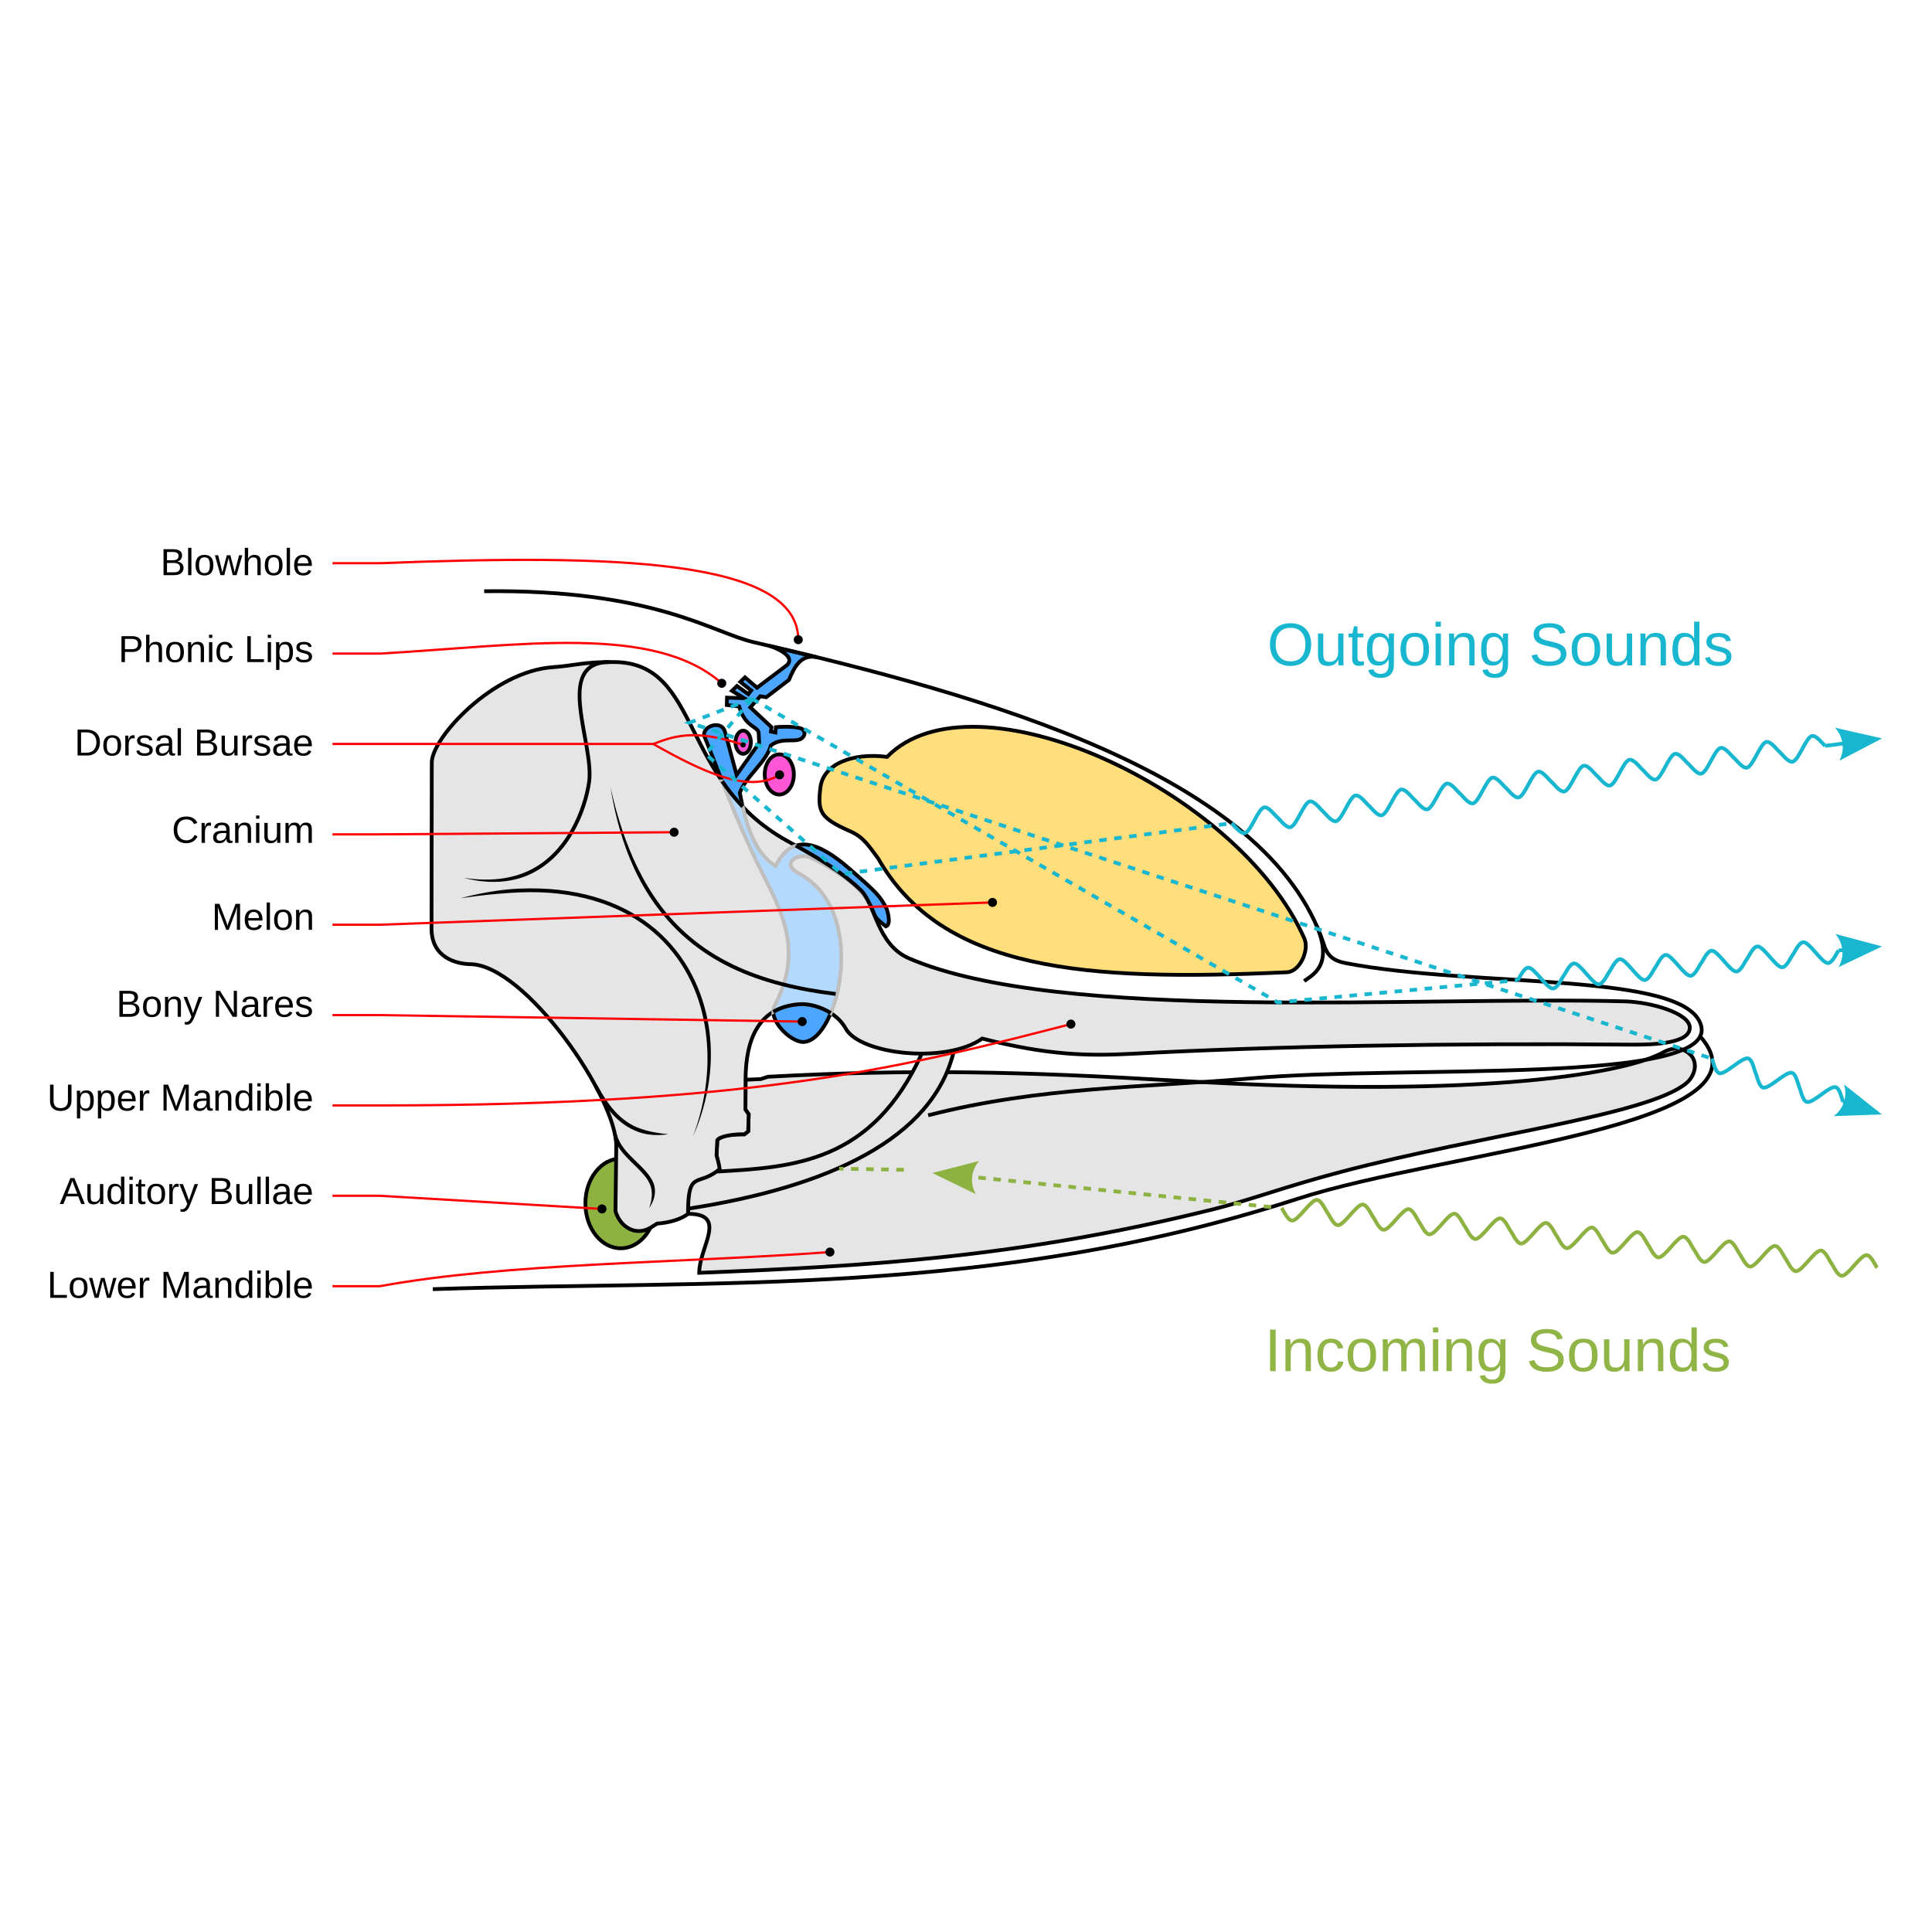
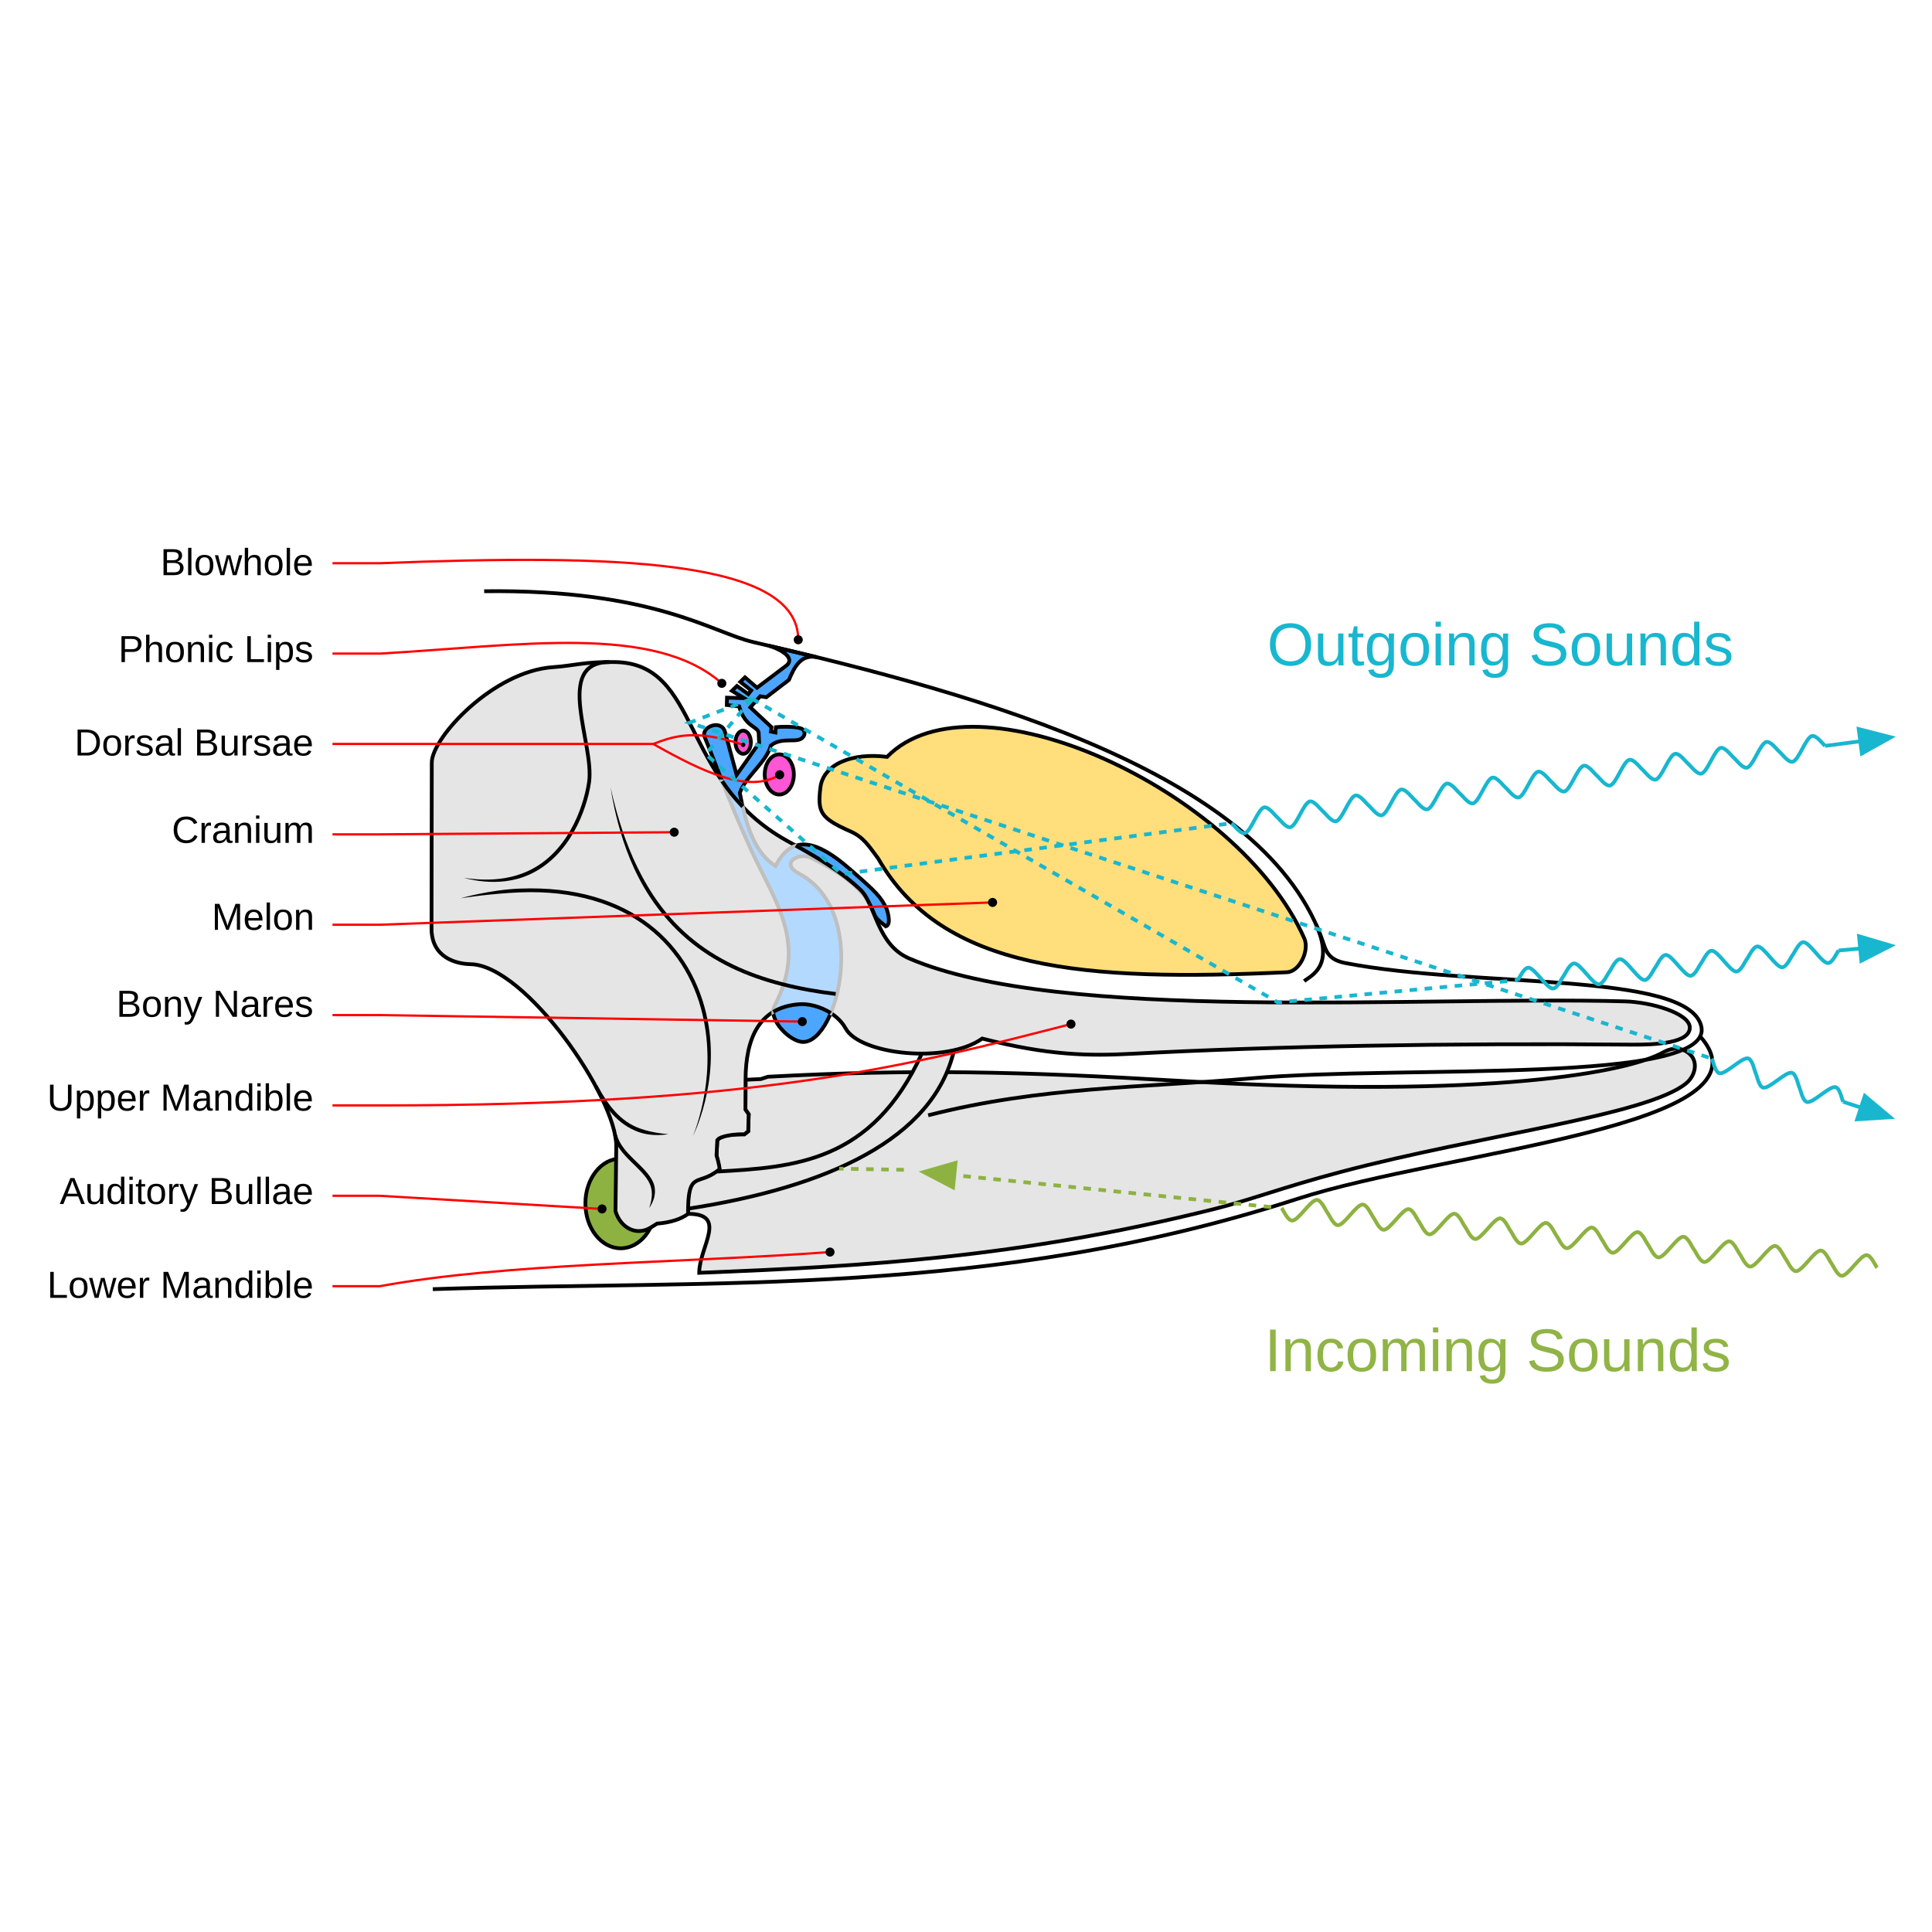
<svg xmlns="http://www.w3.org/2000/svg" version="1.1" viewBox="0 0 512 512">
  <defs>
    <marker id="dot1" overflow="visible" orient="auto">
-       <path d="m1.96 0c0 1.104-0.896 2-2 2s-2-0.896-2-2 0.896-2 2-2 2 0.896 2 2z" />
+       <circle r="2" fill="#000" stroke="none" />
    </marker>
    <marker id="dot2" overflow="visible" orient="auto">
-       <path d="m1.96 0c0 1.104-0.896 2-2 2s-2-0.896-2-2 0.896-2 2-2 2 0.896 2 2z" transform="scale(0.6)" />
+       <circle r="1" fill="#000" stroke="none" />
    </marker>
    <marker id="arrow1" overflow="visible" orient="auto">
-       <path fill="#18B7CF" d="m-10.69-4.437 12.019 4.42-12.019 4.42c1.92-2.609 1.909-6.179 0-8.839z" />
+       <path fill="#18B7CF" stroke="none" d="m-5-4 10 4-10 4z" />
    </marker>
    <marker id="arrow2" overflow="visible" orient="auto">
-       <path fill="#8db241" d="m-10.69-4.437 12.019 4.42-12.019 4.42c1.92-2.609 1.909-6.179 0-8.839z" />
+       <path fill="#8db241" stroke="none" d="m-5-4 10 4-10 4z" />
    </marker>
  </defs>
  <ellipse fill="#8db241" stroke="#000" cx="164.5" cy="318.92" rx="9.363" ry="11.892" />
  <ellipse fill="#fe56d4" stroke="#000" cx="206.52" cy="205.24" rx="3.861" ry="5.324" />
  <ellipse fill="#fe56d4" stroke="#000" cx="196.95" cy="196.7" rx="2.043" ry="3.066" />
  <path fill="#4ca6ff" stroke="#000" d="m214.84 227.29c14.504 7.094 15.576 12.222 17.023 15.345 0.265 0.572 0.681 1.007 1.263 1.511 0.769 0.667 1.633 1.361 1.633 1.361 1.689-0.56 0.174-4.758 0.174-4.758-1.67-3.178-2.284-3.95-9.844-10.54-8.147-7.102-15.061-9.611-19.572-0.685-5.78-3.66-7.986-11.45-9.46-19.419 1.539-4.305 7.053-8.135 8.219-12.527 3.072-2.507 7.112-0.367 8.56-2.267 0.588-0.772 0.474-1.534-0.202-2.075-0.836-0.668-4.771-0.748-7.02-0.528l-0.119 1.412-1.19-0.255 0.153-1.157-5.613-5.248 2.628-2.944 1.602 0.261 6.005-4.598c1.456-3.534 3.294-7.011 7.624-5.956l-13.049-3.124c2.111 0.566 7.39 2.859 4.836 5.214l-7.874 5.941-3.188-2.749-1.23 1.202 2.883 2.256-0.769 0.987-3.014-2.154-1.32 1.286 3.224 1.945-4.538-0.135-0.052 1.938 3.274 0.386c1.517 5.535 5.096 5.254 5.171 7.065l0.126 2.621-5.97 8.457-3.082-11.397c-0.938-3.47-6.499-1.35-5.393 1.349 4.138 10.098 6.473 17.247 12.342 30.002 6.456 14.03 14.931 24.556 6.181 41.261-1.852 3.536 4.128 9.594 7.611 9.558 9.214-0.094 17.589-34.645-1.157-44.633-5.23-2.787 0.099-5.689 3.125-4.209z" />
  <path fill="#e5e5e5" stroke="#000" d="m190.68 309.84c-0.262-1.313-0.802-3.64-0.802-3.64l0.204-4.044c1.562-1.585 4.324-1.502 7.186-1.557l1.008-0.796 0.124-4.514-0.861-1.243 0.036-7.895 4.039-0.189 1.906-0.613c38.658-2.06 66.702-1.404 109.08 1.084 83.159 4.882 119.11-2.447 128.21-7.572 3.249-1.829 5.852-0.761 7.26 0.752 1.934 2.079 1.176 5.535-1.281 7.527-10.438 8.468-54.401 13.635-91.246 23.376-15.822 4.183-23.997 7.461-34.193 9.995-51.694 12.852-91.976 15.029-136.05 16.8 0-6.865 7.724-15.655-2.97-15.63-0.018-12.036 2.622-6.966 8.348-11.842z" />
  <path fill="#e5e5e5" stroke="#000" d="m252.83 278.32c-5.41 23.535-33.541 36.317-70.48 41.994 0.179-9.76 2.581-6.205 7.532-9.834 20.622-1.127 41.227-2.447 54.401-31.262m-46.7 6.935-0.036 7.895 0.861 1.243-0.124 4.514-1.008 0.796c-2.479-0.085-6.495 0.416-7.186 1.557l-0.204 4.044s0.78 2.491 0.802 3.64h1e-5c-5.726 4.875-8.366-0.195-8.348 11.842-1.636 1.273-4.485 2.312-8.206 2.587l-1.694 1.049c-3.65 2.261-7.928 0.235-9.329-4.327l0.204-17.173c0.155-12.992-24.097-48.05-38.633-48.303-3.7-0.065-10.337-1.665-10.325-9.487l0.068-43.956c0.01-6.556 16.278-24.214 32.165-25.273 5.497-0.366 8.203-1.467 16.371-1.349 22.86 0.329 17.12 31.519 45.478 47.292 6.472 3.599 13.539 7.358 19.571 13.04 4.055 3.82 4.282 14.484 12.926 18.206 39.825 17.15 134.87 9.921 189.63 11.381 7.16 0.191 17.007 3.175 17.237 6.795 0.273 4.285-9.064 4.734-15.456 4.674-48.034-0.445-94.88 0.426-132.17 2.409-11.602 0.617-22.312 0.477-39.871-4.018-9.666 6.83-32.44 4.191-36.198-2.681-2.446-4.474-8.359-6.678-12.182-6.416-10.84 0.742-14.3 9.12-14.35 20.02z" />
  <path fill="#ffde7b" stroke="#000" d="m235.08 200.58c22.967-23.481 93.036 8.585 110.58 48.113 1.394 3.14-1.217 8.805-4.597 8.96-53.77 2.469-91.229-0.322-108.34-30.146-2.374-3.156-3.783-5.607-7.319-7.164-8.124-3.577-8.751-5.182-7.988-11.644 0.73-6.186 8.393-9.303 17.657-8.119z" />
  <path fill="#b3d9ff" stroke="#bfbfbf" d="m191.39 207.06c2.074 5.311 4.281 10.82 7.696 18.242 6.456 14.03 14.931 24.556 6.181 41.261-0.256 0.489-0.351 1.029-0.335 1.592 1.886-1.127 4.193-1.834 6.999-2.026 2.381-0.163 5.574 0.631 8.234 2.334 4.501-10.793 4.737-29.951-8.446-36.975-5.23-2.787 0.1-5.688 3.125-4.208 10.522 5.146 13.965 9.251 15.621 12.314-0.711-1.544-1.471-2.884-2.459-3.815-5.28-4.974-11.334-8.456-17.107-11.665-2.038 0.663-3.847 2.372-5.377 5.401-4.881-3.091-7.203-9.136-8.699-15.738-2.069-2.167-3.857-4.425-5.434-6.717z" />
  <path fill="none" stroke="#000" d="m114.69 341.64c74.9-2.478 148.39 2.236 229.11-23.925 39.613-12.839 128.03-19.163 106.76-43.064m-322.25-117.97c44.963-0.542 60.461 10.975 71.361 13.493 61.34 14.172 136.48 35.113 151.17 80.143 0.799 2.449 1.899 4.167 5.72 4.907 34.374 6.654 90.193 2.14 94.24 16.526 4.46 15.854-78.463 10.44-119.03 14.005-28.253 2.483-55.963 2.159-85.796 9.813" />
  <path fill="none" stroke="#000" d="m345.62 260c1.816-1.467 8.081-3.912 3.136-15.031" />
  <path fill="none" stroke="#000" d="m230.46 239.59c-0.711-1.544-1.471-2.884-2.459-3.815-5.28-4.974-11.334-8.456-17.107-11.665m-14.076-10.337c-2.069-2.167-3.857-4.425-5.434-6.717m13.543 61.095c1.886-1.127 4.193-1.834 6.999-2.026 2.381-0.163 5.574 0.631 8.234 2.334" />
  <path fill="none" stroke="#18b7cf" marker-end="url(#arrow1)" d="m488.45 291.98 9.005 2.959" />
  <path fill="none" stroke="#18b7cf" marker-end="url(#arrow1)" d="m487.25 251.89 10.201-0.945" />
  <path fill="none" stroke="#18b7cf" marker-end="url(#arrow1)" d="m483.69 197.66 13.768-1.794" />
  <path fill="#000" d="m173.14 237.25c-4.358-6.589-7.071-13.479-8.859-19.225-1.735-5.578-2.47-9.409-2.47-9.409s0.485 3.87 1.988 9.547c1.541 5.822 4.083 12.936 8.506 19.638 11.545 17.474 29.351 23.686 49.094 26.103l0.121-0.993c-19.576-2.396-37.087-8.567-48.381-25.661zm-35.36-1.76c-8.059 0.316-15.727 2.565-15.727 2.565s7.873-1.258 15.766-1.566c29.058-1.136 44.988 14.737 48.745 34.167 1.521 7.851 0.995 15.193-0.226 21.153-1.175 5.738-2.73 9.351-2.73 9.351s1.786-3.505 3.218-9.241c1.48-5.931 2.267-13.44 0.719-21.454-3.859-19.953-20.235-36.13-49.766-34.976zm2.08-4.62c-3.989 1.828-8.123 2.274-11.505 2.227-3.288-0.046-5.452-0.489-5.452-0.489s2.098 0.691 5.426 0.99c3.402 0.306 7.745 0.087 11.946-1.818 10.754-4.902 15.224-17.066 16.317-24.32 0.787-5.221-1.609-13.242-2.313-19.904-0.694-6.563 0.198-11.579 7.207-11.608l-4e-3 -1c-7.888 0.032-8.919 5.877-8.197 12.713 0.712 6.737 3.072 14.654 2.319 19.65-1.063 7.049-5.405 18.847-15.743 23.559zm17.56 57.21c2.94 5.46 6.297 9.875 11.675 11.864 4.007 1.476 8.044 0.607 8.044 0.607s-4.062-0.193-7.697-1.544c-5.032-1.862-8.248-6.027-11.141-11.4zm5.1 12.89c1.478 5.537 7.785 8.552 9.657 12.731 0.679 1.46 0.66 3.049 0.432 4.341-0.223 1.263-0.585 2.071-0.585 2.071s0.585-0.668 1.069-1.936c0.488-1.281 0.773-3.095-4e-3 -4.885-2.002-4.468-8.207-7.349-9.603-12.58z" />
  <g fill="none" stroke="#f00" stroke-width="0.6" marker-end="url(#dot1)">
    <path d="m88.111 149.26h12.583c61.983-2.436 110.85-1.133 110.85 20.288" />
    <path d="m88.111 340.85h12.583c33.487-6.141 78.822-6.08 119.27-9.04" />
    <path d="m88.111 173.21h12.583c37.439-2.162 72.655-7.954 90.598 7.885" />
    <path d="m88.111 197.16h85.005c12.894 7.286 25.3 13.281 33.502 8.163" />
    <path d="m88.111 292.95h12.583c100.92 0 140.59-10.662 183.13-21.559" />
    <path d="m88.111 221.11h12.583l77.979-0.563" />
    <path d="m88.111 245.06h12.583l162.35-5.908" />
    <path d="m88.111 269.01h12.583l111.92 1.723" />
    <path d="m88.111 316.9h12.583l58.858 3.484" />
    <path marker-end="url(#dot2)" d="m173.12 197.16c5.043-1.883 10.617-4.217 23.818 0.222" />
  </g>
  <g font-family="Arial" font-size="10" text-anchor="end">
    <text x="83.089" y="152.419">Blowhole</text>
    <text x="83.063" y="175.461">Phonic Lips</text>
    <text x="83.089" y="200.216">Dorsal Bursae</text>
    <text x="83.3" y="223.37">Cranium</text>
    <text x="83.34" y="246.417">Melon</text>
    <text x="83.063" y="269.459">Bony Nares</text>
    <text x="83.089" y="294.321">Upper Mandible</text>
    <text x="83.089" y="319.075">Auditory Bullae</text>
    <text x="83.089" y="343.937">Lower Mandible</text>
    <text fill="#18b7cf" font-size="16" x="335.786" y="176.328" text-anchor="start">Outgoing Sounds</text>
    <text fill="#90b445" font-size="16" x="335.1" y="363.372" text-anchor="start">Incoming Sounds</text>
  </g>
  <path fill="none" stroke="#18b7cf" d="m465.26 284.36c-0.324-0.642-0.813-3.481-1.945-3.853-1.601-0.526-6.102 4.423-7.702 3.897-1.132-0.372-1.621-3.211-1.945-3.853m23.185 7.617c-0.324-0.642-0.813-3.481-1.945-3.853-1.601-0.526-6.102 4.423-7.702 3.897-1.132-0.372-1.621-3.211-1.945-3.853m23.185 7.617c-0.324-0.642-0.813-3.481-1.945-3.853-1.601-0.526-6.102 4.423-7.702 3.897-1.132-0.372-1.621-3.211-1.945-3.853" />
  <path fill="none" stroke="#18b7cf" d="m338.49 216.59c-0.57-0.439-2.238-2.787-3.42-2.633-1.671 0.218-3.59 6.626-5.261 6.843-1.181 0.154-2.85-2.194-3.42-2.633m24.2-3.154c-0.57-0.439-2.238-2.787-3.42-2.633-1.671 0.218-3.59 6.626-5.261 6.843-1.181 0.154-2.85-2.194-3.42-2.633m24.2-3.154c-0.57-0.439-2.238-2.787-3.42-2.633-1.671 0.218-3.59 6.626-5.261 6.843-1.181 0.154-2.85-2.194-3.42-2.633m24.2-3.154c-0.57-0.439-2.238-2.787-3.42-2.633-1.671 0.218-3.59 6.626-5.261 6.843-1.181 0.154-2.85-2.194-3.42-2.633m24.2-3.154c-0.57-0.439-2.238-2.787-3.42-2.633-1.671 0.218-3.59 6.626-5.261 6.843-1.181 0.154-2.85-2.194-3.42-2.633m24.2-3.154c-0.57-0.439-2.238-2.787-3.42-2.633-1.671 0.218-3.59 6.626-5.261 6.843-1.181 0.154-2.85-2.194-3.42-2.633m24.2-3.154c-0.57-0.439-2.238-2.787-3.42-2.633-1.671 0.218-3.59 6.626-5.261 6.843-1.181 0.154-2.85-2.194-3.42-2.633m24.2-3.154c-0.57-0.439-2.238-2.787-3.42-2.633-1.671 0.218-3.59 6.626-5.261 6.843-1.181 0.154-2.85-2.194-3.42-2.633m24.2-3.154c-0.57-0.439-2.238-2.787-3.42-2.633-1.671 0.218-3.59 6.626-5.261 6.843-1.181 0.154-2.85-2.194-3.42-2.633m24.2-3.154c-0.57-0.439-2.238-2.787-3.42-2.633-1.671 0.218-3.59 6.626-5.261 6.843-1.181 0.154-2.85-2.194-3.42-2.633m24.2-3.154c-0.57-0.439-2.238-2.787-3.42-2.633-1.671 0.218-3.59 6.626-5.261 6.843-1.181 0.154-2.85-2.194-3.42-2.633m24.2-3.154c-0.57-0.439-2.238-2.787-3.42-2.633-1.671 0.218-3.59 6.626-5.261 6.843-1.181 0.154-2.85-2.194-3.42-2.633m24.2-3.154c-0.57-0.439-2.238-2.787-3.42-2.633-1.671 0.218-3.59 6.626-5.261 6.843-1.181 0.154-2.85-2.194-3.42-2.633" />
  <path fill="none" stroke="#18b7cf" d="m402.2 259.77c0.459-0.554 1.57-3.212 2.756-3.321 1.678-0.155 4.961 5.673 6.638 5.517 1.186-0.11 2.297-2.768 2.756-3.321 0.459-0.554 1.57-3.212 2.756-3.321 1.678-0.155 4.961 5.673 6.638 5.517 1.186-0.11 2.297-2.768 2.756-3.321 0.459-0.554 1.57-3.212 2.756-3.321 1.678-0.155 4.961 5.673 6.638 5.517 1.186-0.11 2.297-2.768 2.756-3.321 0.459-0.554 1.57-3.212 2.756-3.321 1.678-0.155 4.961 5.673 6.638 5.517 1.186-0.11 2.297-2.768 2.756-3.321 0.459-0.554 1.57-3.212 2.756-3.321 1.678-0.155 4.961 5.673 6.638 5.517 1.186-0.11 2.297-2.768 2.756-3.321 0.459-0.554 1.57-3.212 2.756-3.321 1.678-0.155 4.961 5.673 6.638 5.517 1.186-0.11 2.297-2.768 2.756-3.321 0.459-0.554 1.57-3.212 2.756-3.321 1.678-0.155 4.961 5.673 6.638 5.517 1.186-0.11 2.297-2.768 2.756-3.321" />
  <path fill="none" stroke="#8db241" d="m485.31 334.75c0.455 0.557 1.545 3.223 2.731 3.342 1.676 0.168 5.004-5.635 6.68-5.466 1.185 0.119 2.275 2.785 2.731 3.342m-24.282-2.437c0.455 0.557 1.545 3.223 2.731 3.342 1.676 0.168 5.004-5.635 6.68-5.466 1.185 0.119 2.275 2.785 2.731 3.342m-24.282-2.437c0.455 0.557 1.545 3.223 2.731 3.342 1.676 0.168 5.004-5.635 6.68-5.466 1.185 0.119 2.275 2.785 2.731 3.342m-24.282-2.437c0.455 0.557 1.545 3.223 2.731 3.342 1.676 0.168 5.004-5.635 6.68-5.466 1.185 0.119 2.275 2.785 2.731 3.342m-24.282-2.437c0.455 0.557 1.545 3.223 2.731 3.342 1.676 0.168 5.004-5.635 6.68-5.466 1.185 0.119 2.275 2.785 2.731 3.342m-24.282-2.437c0.455 0.557 1.545 3.223 2.731 3.342 1.676 0.168 5.004-5.635 6.68-5.466 1.185 0.119 2.275 2.785 2.731 3.342m-24.282-2.437c0.455 0.557 1.545 3.223 2.731 3.342 1.676 0.168 5.004-5.635 6.68-5.466 1.185 0.119 2.275 2.785 2.731 3.342m-24.282-2.437c0.455 0.557 1.545 3.223 2.731 3.342 1.676 0.168 5.004-5.635 6.68-5.466 1.185 0.119 2.275 2.785 2.731 3.342m-24.282-2.437c0.455 0.557 1.545 3.223 2.731 3.342 1.676 0.168 5.004-5.635 6.68-5.466 1.185 0.119 2.275 2.785 2.731 3.342m-24.282-2.437c0.455 0.557 1.545 3.223 2.731 3.342 1.676 0.168 5.004-5.635 6.68-5.466 1.185 0.119 2.275 2.785 2.731 3.342m-24.282-2.437c0.455 0.557 1.545 3.223 2.731 3.342 1.676 0.168 5.004-5.635 6.68-5.466 1.185 0.119 2.275 2.785 2.731 3.342m-24.282-2.437c0.455 0.557 1.545 3.223 2.731 3.342 1.676 0.168 5.004-5.635 6.68-5.466 1.185 0.119 2.275 2.785 2.731 3.342m-24.282-2.437c0.455 0.557 1.545 3.223 2.731 3.342 1.676 0.168 5.004-5.635 6.68-5.466 1.185 0.119 2.275 2.785 2.731 3.342" />
  <path fill="none" stroke="#8db241" stroke-dasharray="2,2" marker-end="url(#arrow2)" d="m336.88 319.89-88.459-8.917" />
  <path fill="none" stroke="#8db241" stroke-dasharray="2,2" d="m239.53 310.01-17.151-0.304" />
  <path fill="none" stroke="#18b7cf" stroke-dasharray="2,2" d="m199.27 185.17-16.536 6.356 270.94 89.018" />
  <path fill="none" stroke="#18b7cf" stroke-dasharray="2,2" d="m199.27 185.17 139.39 80.48 63.552-5.887" />
  <path fill="none" stroke="#18b7cf" stroke-dasharray="2,2" d="m199.27 185.17-12.247 14.684 36.005 31.782 103.36-13.473" />
</svg>
